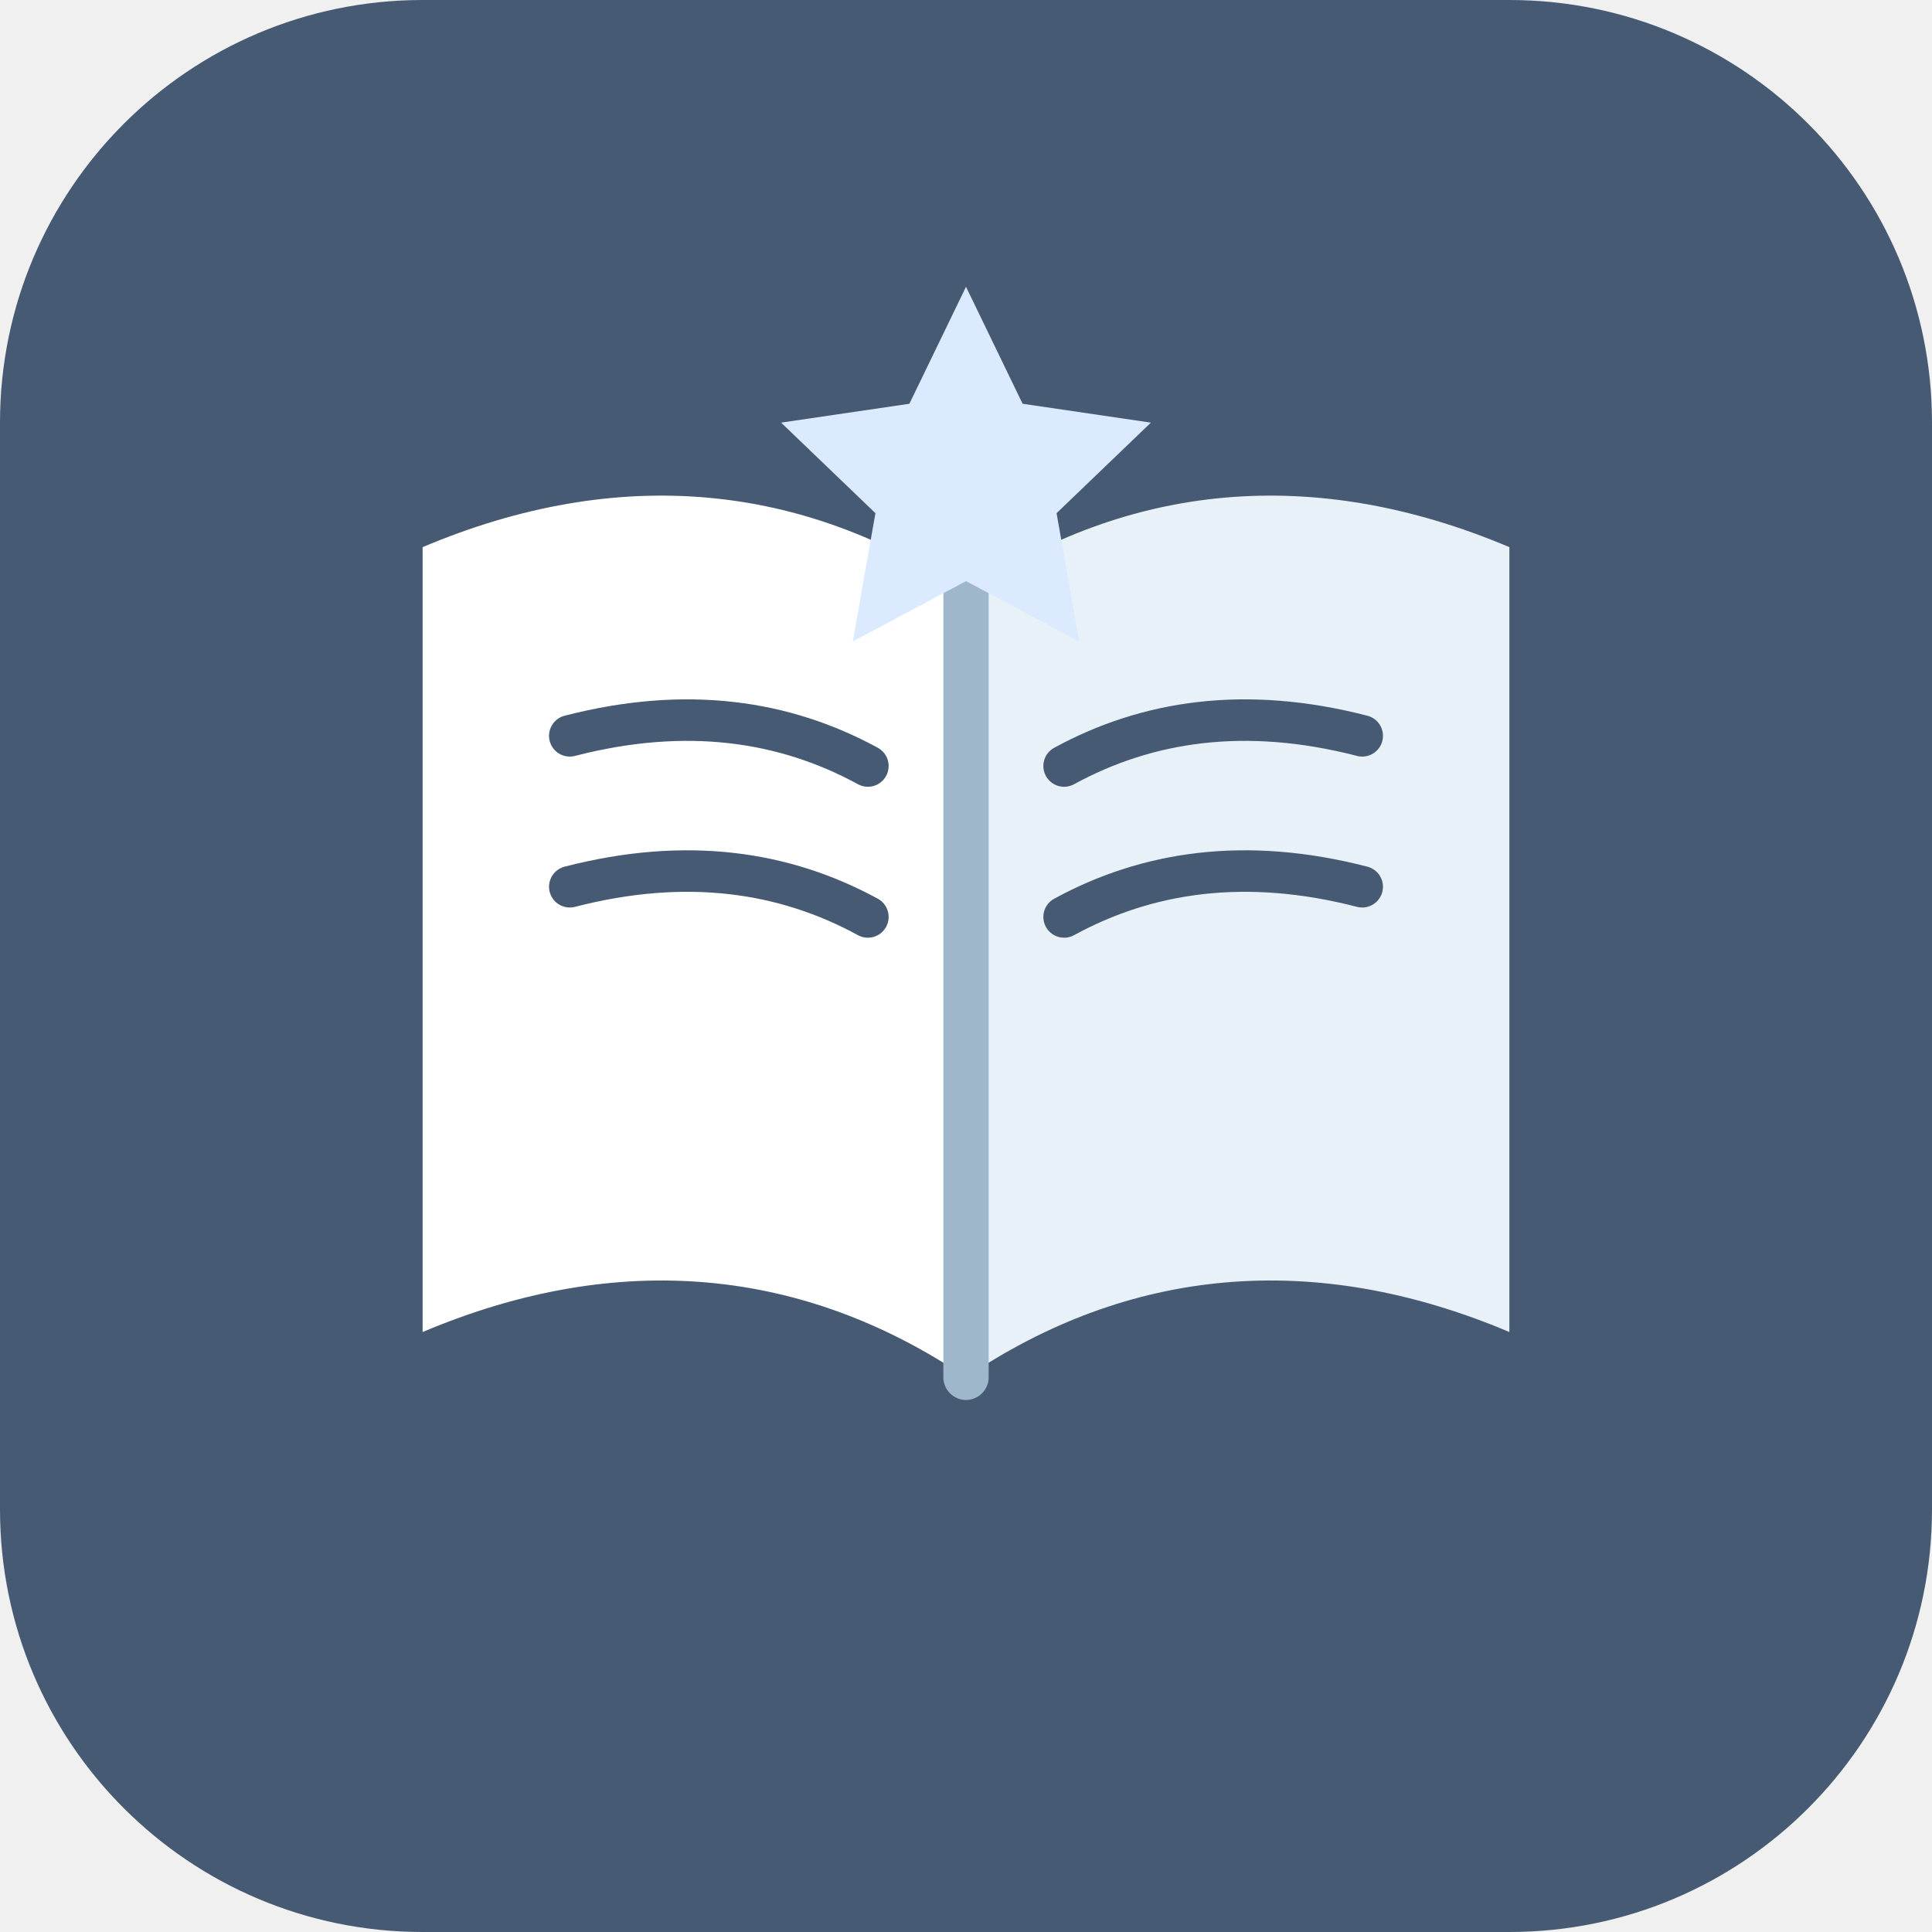
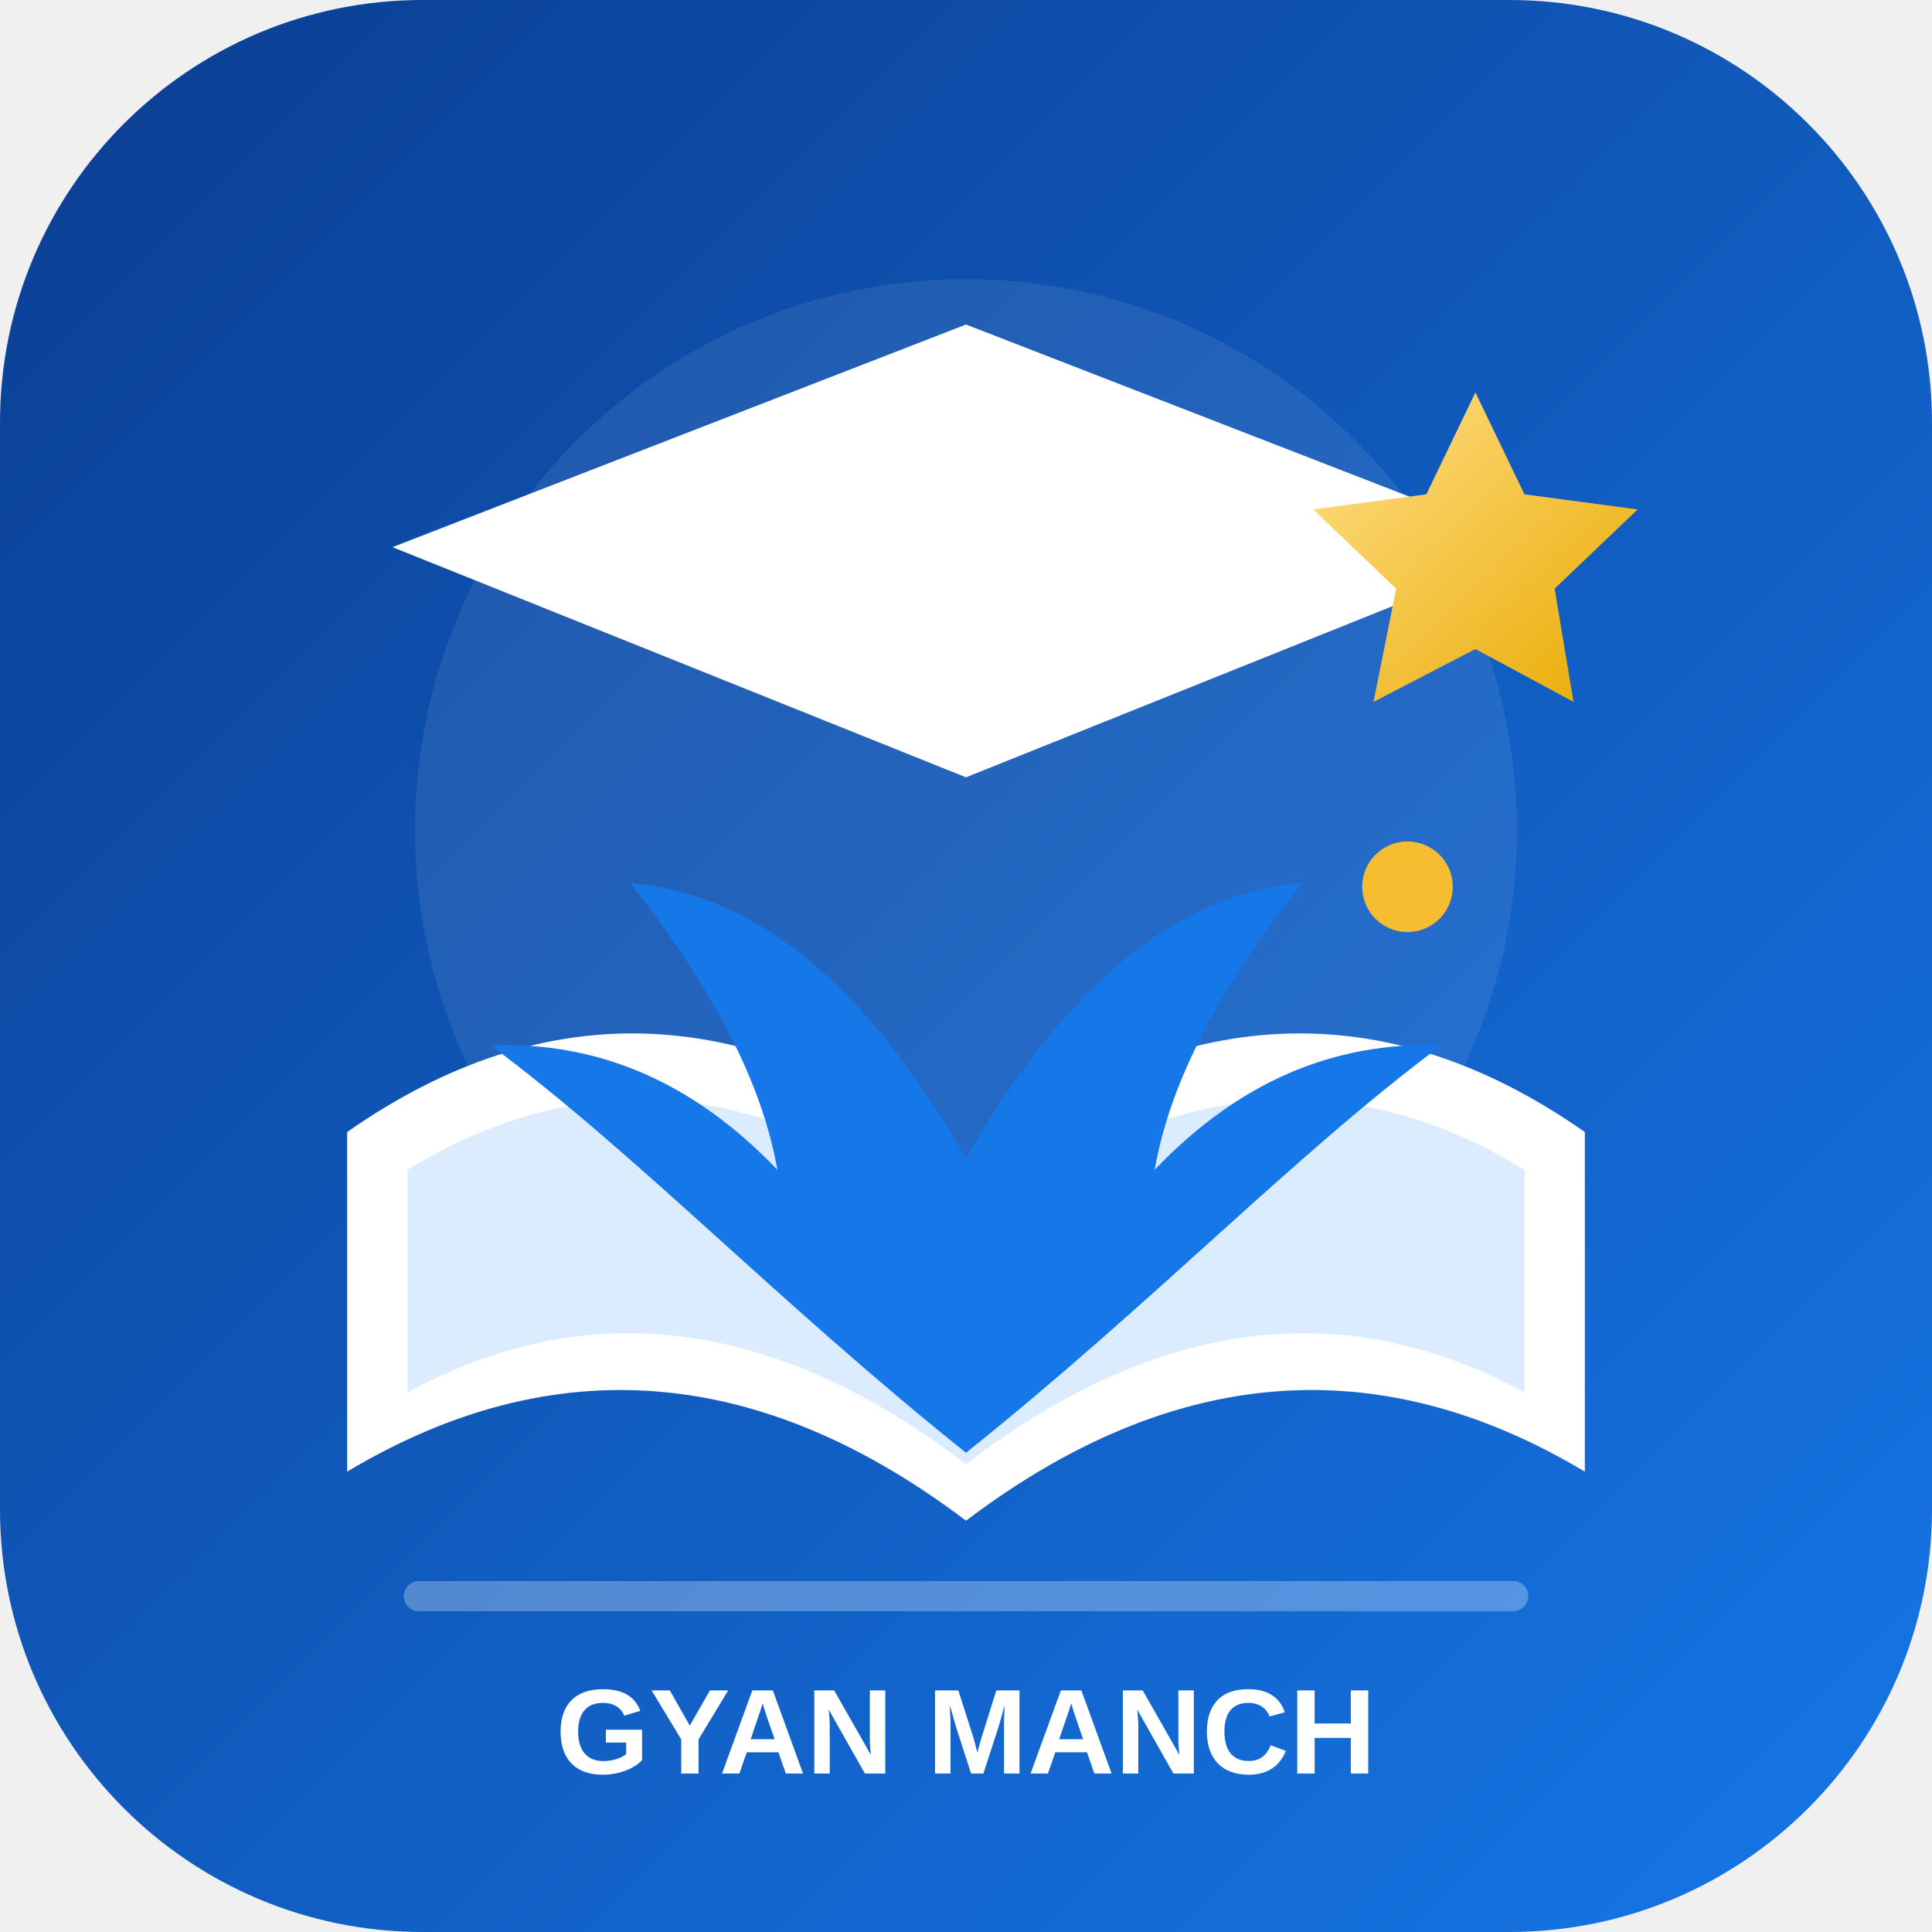
<svg xmlns="http://www.w3.org/2000/svg" viewBox="0 0 512 512">
-   <rect width="512" height="512" rx="112" fill="#465b73" />
-   <path d="M112 145c52-22 101-17 144 12v208c-43-29-92-34-144-12z" fill="#fff" />
-   <path d="M400 145c-52-22-101-17-144 12v208c43-29 92-34 144-12z" fill="#e8f1f8" />
-   <path d="M256 157v208" stroke="#9fb7ca" stroke-width="12" stroke-linecap="round" />
-   <path d="M151 195c31-8 57-4 79 8M151 235c31-8 57-4 79 8M361 195c-31-8-57-4-79 8M361 235c-31-8-57-4-79 8" fill="none" stroke="#465b73" stroke-width="11" stroke-linecap="round" />
-   <path d="M256 76l15 31 34 5-25 24 6 34-30-16-30 16 6-34-25-24 34-5z" fill="#dbeafe" />
+   <defs>
+     <linearGradient id="bg" x1="0" y1="0" x2="1" y2="1">
+       <stop stop-color="#0b3d91" />
+       <stop offset="1" stop-color="#1677e8" />
+     </linearGradient>
+     <linearGradient id="gold" x1="0" y1="0" x2="1" y2="1">
+       <stop stop-color="#ffe08a" />
+       <stop offset="1" stop-color="#e9a900" />
+     </linearGradient>
+   </defs>
+   <rect width="512" height="512" rx="112" fill="url(#bg)" />
+   <circle cx="256" cy="220" r="146" fill="#fff" opacity=".08" />
+   <path d="M92 300q80-56 164 8 84-64 164-8v90q-82-49-164 13-82-62-164-13z" fill="#fff" />
+   <path d="M108 310q72-44 148 16v62q-76-58-148-19zm296 0q-72-44-148 16v62q76-58 148-19z" fill="#dcecff" />
+   <path d="M256 307c-27-47-56-70-89-73 22 28 35 53 39 76-22-23-47-34-76-33 39 29 76 68 126 108 50-40 87-79 126-108-29-1-54 10-76 33 4-23 17-48 39-76-33 3-62 26-89 73z" fill="#1677e8" />
+   <path d="M256 86 104 145l152 61 152-61z" fill="#fff" />
+   <path d="M373 151v76" stroke="url(#gold)" stroke-width="12" stroke-linecap="round" />
+   <circle cx="373" cy="235" r="12" fill="#f6bd31" />
+   <path d="M391 104l13 27 30 4-22 21 5 30-26-14-27 14 6-30-22-21 30-4z" fill="url(#gold)" />
+   <path d="M111 423h290" stroke="#fff" stroke-opacity=".28" stroke-width="8" stroke-linecap="round" />
+   <text x="256" y="470" text-anchor="middle" font-family="Arial,sans-serif" font-size="32" font-weight="700" fill="#fff">GYAN MANCH</text>
</svg>
